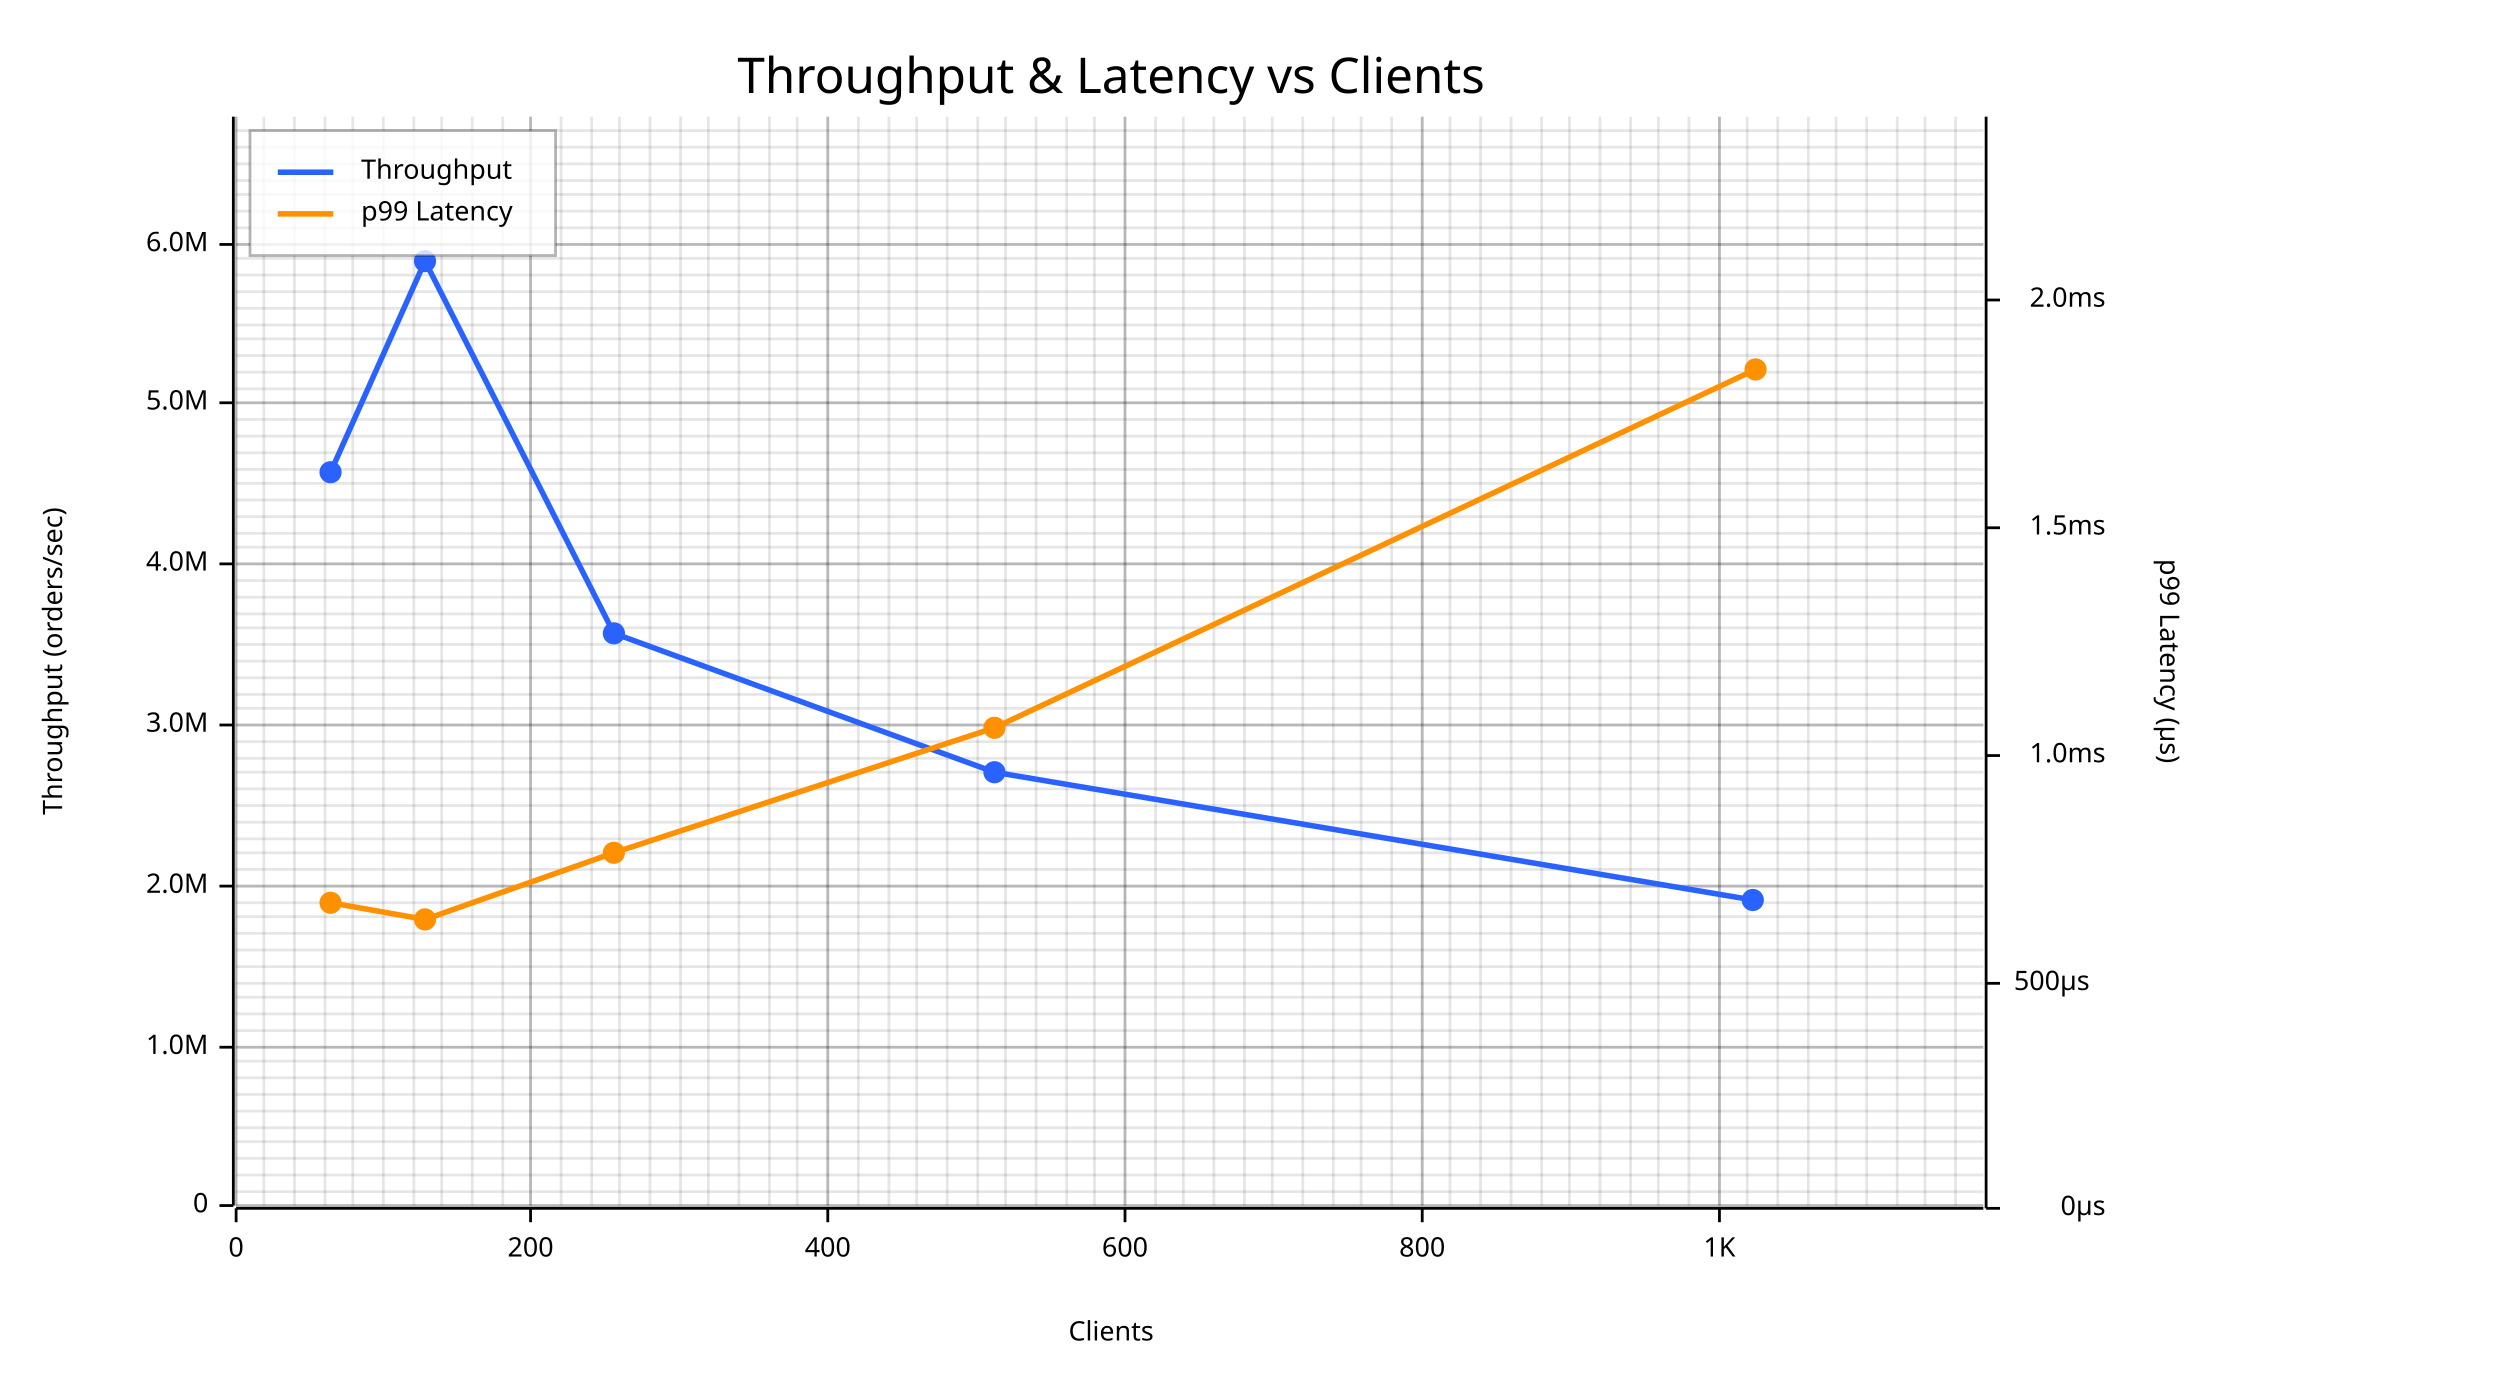
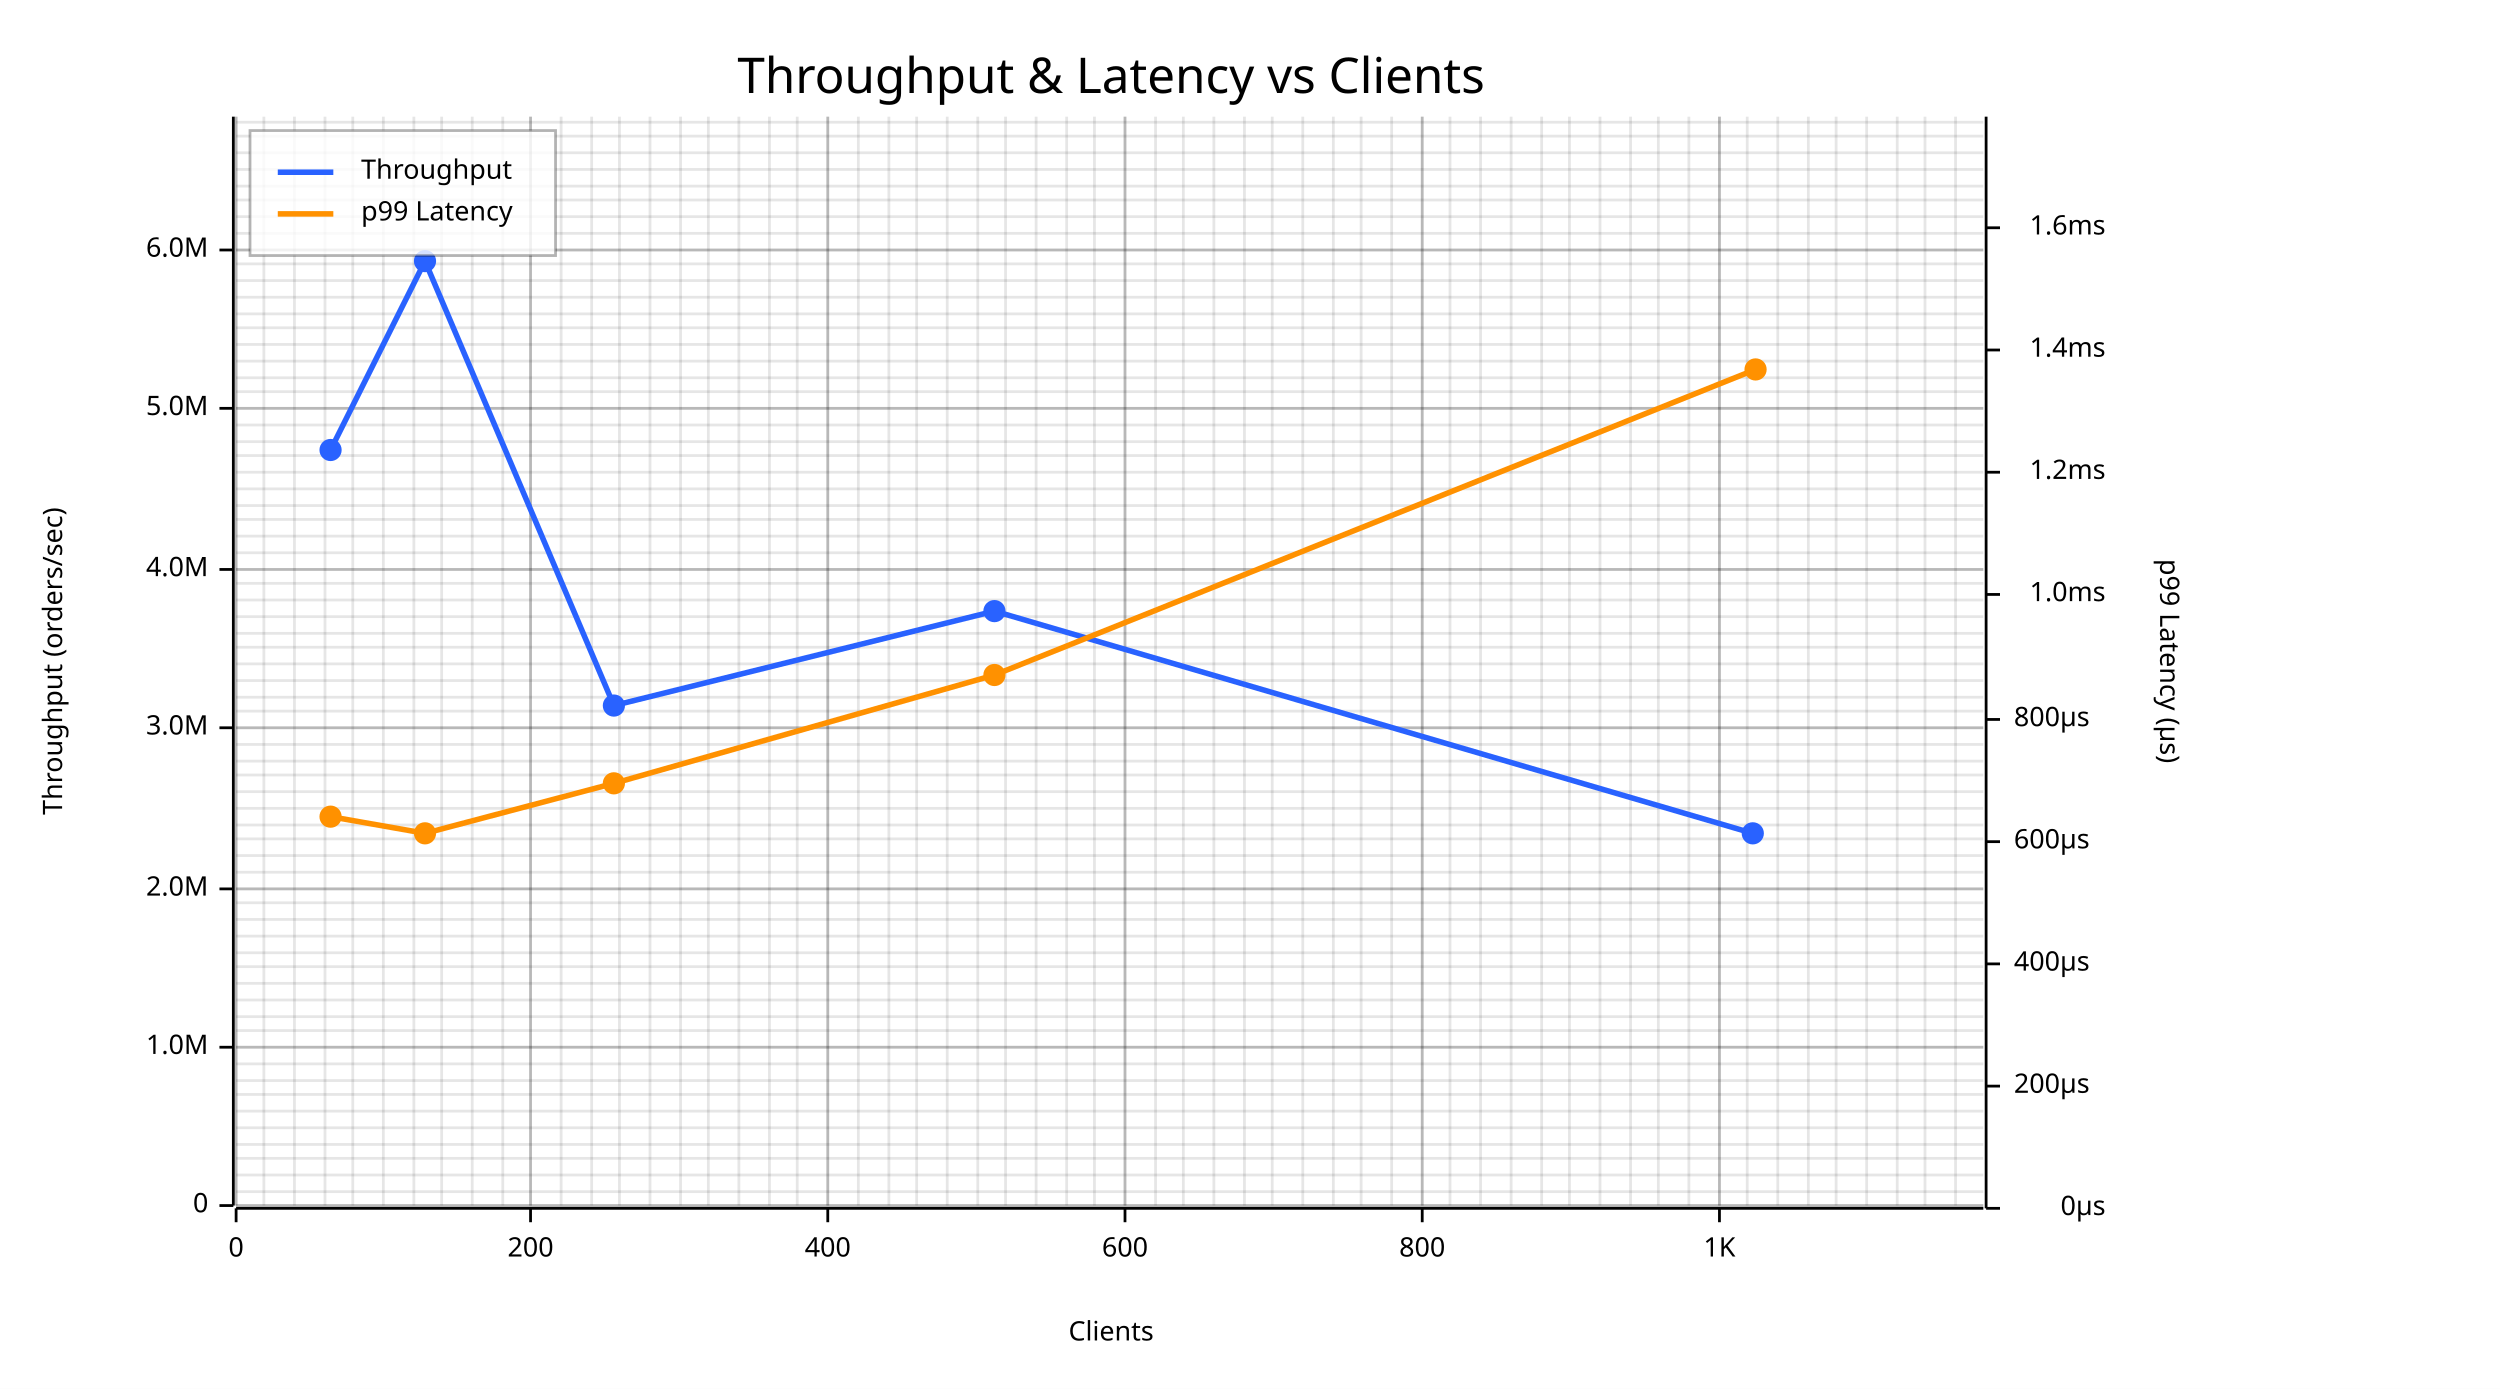
<svg xmlns="http://www.w3.org/2000/svg" width="900" height="500" viewBox="0 0 900 500">
  <rect x="0" y="0" width="900" height="500" opacity="1" fill="#FFFFFF" stroke="none" />
  <text x="400" y="20" dy="0.76em" text-anchor="middle" font-family="sans-serif" font-size="17.742" opacity="1" fill="#000000">
Throughput &amp; Latency vs Clients
</text>
  <line opacity="0.1" stroke="#000000" stroke-width="1" x1="85" y1="434" x2="85" y2="42" />
  <line opacity="0.1" stroke="#000000" stroke-width="1" x1="95" y1="434" x2="95" y2="42" />
  <line opacity="0.1" stroke="#000000" stroke-width="1" x1="106" y1="434" x2="106" y2="42" />
  <line opacity="0.1" stroke="#000000" stroke-width="1" x1="117" y1="434" x2="117" y2="42" />
  <line opacity="0.1" stroke="#000000" stroke-width="1" x1="127" y1="434" x2="127" y2="42" />
  <line opacity="0.1" stroke="#000000" stroke-width="1" x1="138" y1="434" x2="138" y2="42" />
  <line opacity="0.1" stroke="#000000" stroke-width="1" x1="149" y1="434" x2="149" y2="42" />
  <line opacity="0.1" stroke="#000000" stroke-width="1" x1="159" y1="434" x2="159" y2="42" />
  <line opacity="0.1" stroke="#000000" stroke-width="1" x1="170" y1="434" x2="170" y2="42" />
  <line opacity="0.1" stroke="#000000" stroke-width="1" x1="181" y1="434" x2="181" y2="42" />
  <line opacity="0.1" stroke="#000000" stroke-width="1" x1="191" y1="434" x2="191" y2="42" />
  <line opacity="0.1" stroke="#000000" stroke-width="1" x1="202" y1="434" x2="202" y2="42" />
  <line opacity="0.1" stroke="#000000" stroke-width="1" x1="213" y1="434" x2="213" y2="42" />
  <line opacity="0.1" stroke="#000000" stroke-width="1" x1="223" y1="434" x2="223" y2="42" />
  <line opacity="0.1" stroke="#000000" stroke-width="1" x1="234" y1="434" x2="234" y2="42" />
  <line opacity="0.1" stroke="#000000" stroke-width="1" x1="245" y1="434" x2="245" y2="42" />
  <line opacity="0.1" stroke="#000000" stroke-width="1" x1="255" y1="434" x2="255" y2="42" />
  <line opacity="0.1" stroke="#000000" stroke-width="1" x1="266" y1="434" x2="266" y2="42" />
  <line opacity="0.1" stroke="#000000" stroke-width="1" x1="277" y1="434" x2="277" y2="42" />
  <line opacity="0.1" stroke="#000000" stroke-width="1" x1="287" y1="434" x2="287" y2="42" />
  <line opacity="0.1" stroke="#000000" stroke-width="1" x1="298" y1="434" x2="298" y2="42" />
  <line opacity="0.1" stroke="#000000" stroke-width="1" x1="309" y1="434" x2="309" y2="42" />
  <line opacity="0.1" stroke="#000000" stroke-width="1" x1="320" y1="434" x2="320" y2="42" />
  <line opacity="0.1" stroke="#000000" stroke-width="1" x1="330" y1="434" x2="330" y2="42" />
  <line opacity="0.1" stroke="#000000" stroke-width="1" x1="341" y1="434" x2="341" y2="42" />
  <line opacity="0.1" stroke="#000000" stroke-width="1" x1="352" y1="434" x2="352" y2="42" />
  <line opacity="0.1" stroke="#000000" stroke-width="1" x1="362" y1="434" x2="362" y2="42" />
  <line opacity="0.1" stroke="#000000" stroke-width="1" x1="373" y1="434" x2="373" y2="42" />
  <line opacity="0.1" stroke="#000000" stroke-width="1" x1="384" y1="434" x2="384" y2="42" />
  <line opacity="0.1" stroke="#000000" stroke-width="1" x1="394" y1="434" x2="394" y2="42" />
  <line opacity="0.1" stroke="#000000" stroke-width="1" x1="405" y1="434" x2="405" y2="42" />
  <line opacity="0.1" stroke="#000000" stroke-width="1" x1="416" y1="434" x2="416" y2="42" />
  <line opacity="0.1" stroke="#000000" stroke-width="1" x1="426" y1="434" x2="426" y2="42" />
  <line opacity="0.1" stroke="#000000" stroke-width="1" x1="437" y1="434" x2="437" y2="42" />
  <line opacity="0.1" stroke="#000000" stroke-width="1" x1="448" y1="434" x2="448" y2="42" />
  <line opacity="0.1" stroke="#000000" stroke-width="1" x1="458" y1="434" x2="458" y2="42" />
  <line opacity="0.1" stroke="#000000" stroke-width="1" x1="469" y1="434" x2="469" y2="42" />
  <line opacity="0.1" stroke="#000000" stroke-width="1" x1="480" y1="434" x2="480" y2="42" />
  <line opacity="0.1" stroke="#000000" stroke-width="1" x1="490" y1="434" x2="490" y2="42" />
  <line opacity="0.1" stroke="#000000" stroke-width="1" x1="501" y1="434" x2="501" y2="42" />
  <line opacity="0.1" stroke="#000000" stroke-width="1" x1="512" y1="434" x2="512" y2="42" />
  <line opacity="0.1" stroke="#000000" stroke-width="1" x1="522" y1="434" x2="522" y2="42" />
  <line opacity="0.1" stroke="#000000" stroke-width="1" x1="533" y1="434" x2="533" y2="42" />
  <line opacity="0.1" stroke="#000000" stroke-width="1" x1="544" y1="434" x2="544" y2="42" />
  <line opacity="0.1" stroke="#000000" stroke-width="1" x1="555" y1="434" x2="555" y2="42" />
  <line opacity="0.1" stroke="#000000" stroke-width="1" x1="565" y1="434" x2="565" y2="42" />
  <line opacity="0.1" stroke="#000000" stroke-width="1" x1="576" y1="434" x2="576" y2="42" />
  <line opacity="0.1" stroke="#000000" stroke-width="1" x1="587" y1="434" x2="587" y2="42" />
  <line opacity="0.1" stroke="#000000" stroke-width="1" x1="597" y1="434" x2="597" y2="42" />
  <line opacity="0.1" stroke="#000000" stroke-width="1" x1="608" y1="434" x2="608" y2="42" />
  <line opacity="0.1" stroke="#000000" stroke-width="1" x1="619" y1="434" x2="619" y2="42" />
  <line opacity="0.1" stroke="#000000" stroke-width="1" x1="629" y1="434" x2="629" y2="42" />
  <line opacity="0.1" stroke="#000000" stroke-width="1" x1="640" y1="434" x2="640" y2="42" />
  <line opacity="0.1" stroke="#000000" stroke-width="1" x1="651" y1="434" x2="651" y2="42" />
  <line opacity="0.1" stroke="#000000" stroke-width="1" x1="661" y1="434" x2="661" y2="42" />
  <line opacity="0.1" stroke="#000000" stroke-width="1" x1="672" y1="434" x2="672" y2="42" />
  <line opacity="0.1" stroke="#000000" stroke-width="1" x1="683" y1="434" x2="683" y2="42" />
  <line opacity="0.1" stroke="#000000" stroke-width="1" x1="693" y1="434" x2="693" y2="42" />
  <line opacity="0.1" stroke="#000000" stroke-width="1" x1="704" y1="434" x2="704" y2="42" />
  <line opacity="0.1" stroke="#000000" stroke-width="1" x1="85" y1="434" x2="714" y2="434" />
  <line opacity="0.1" stroke="#000000" stroke-width="1" x1="85" y1="429" x2="714" y2="429" />
  <line opacity="0.1" stroke="#000000" stroke-width="1" x1="85" y1="423" x2="714" y2="423" />
  <line opacity="0.1" stroke="#000000" stroke-width="1" x1="85" y1="417" x2="714" y2="417" />
-   <line opacity="0.1" stroke="#000000" stroke-width="1" x1="85" y1="411" x2="714" y2="411" />
+   <line opacity="0.1" stroke="#000000" stroke-width="1" x1="85" y1="412" x2="714" y2="412" />
  <line opacity="0.1" stroke="#000000" stroke-width="1" x1="85" y1="406" x2="714" y2="406" />
  <line opacity="0.1" stroke="#000000" stroke-width="1" x1="85" y1="400" x2="714" y2="400" />
  <line opacity="0.1" stroke="#000000" stroke-width="1" x1="85" y1="394" x2="714" y2="394" />
-   <line opacity="0.1" stroke="#000000" stroke-width="1" x1="85" y1="388" x2="714" y2="388" />
-   <line opacity="0.1" stroke="#000000" stroke-width="1" x1="85" y1="382" x2="714" y2="382" />
+   <line opacity="0.1" stroke="#000000" stroke-width="1" x1="85" y1="389" x2="714" y2="389" />
+   <line opacity="0.1" stroke="#000000" stroke-width="1" x1="85" y1="383" x2="714" y2="383" />
  <line opacity="0.1" stroke="#000000" stroke-width="1" x1="85" y1="377" x2="714" y2="377" />
  <line opacity="0.1" stroke="#000000" stroke-width="1" x1="85" y1="371" x2="714" y2="371" />
-   <line opacity="0.1" stroke="#000000" stroke-width="1" x1="85" y1="365" x2="714" y2="365" />
-   <line opacity="0.1" stroke="#000000" stroke-width="1" x1="85" y1="359" x2="714" y2="359" />
+   <line opacity="0.1" stroke="#000000" stroke-width="1" x1="85" y1="366" x2="714" y2="366" />
+   <line opacity="0.1" stroke="#000000" stroke-width="1" x1="85" y1="360" x2="714" y2="360" />
  <line opacity="0.1" stroke="#000000" stroke-width="1" x1="85" y1="354" x2="714" y2="354" />
  <line opacity="0.1" stroke="#000000" stroke-width="1" x1="85" y1="348" x2="714" y2="348" />
-   <line opacity="0.1" stroke="#000000" stroke-width="1" x1="85" y1="342" x2="714" y2="342" />
-   <line opacity="0.1" stroke="#000000" stroke-width="1" x1="85" y1="336" x2="714" y2="336" />
-   <line opacity="0.1" stroke="#000000" stroke-width="1" x1="85" y1="330" x2="714" y2="330" />
+   <line opacity="0.1" stroke="#000000" stroke-width="1" x1="85" y1="343" x2="714" y2="343" />
+   <line opacity="0.1" stroke="#000000" stroke-width="1" x1="85" y1="337" x2="714" y2="337" />
+   <line opacity="0.1" stroke="#000000" stroke-width="1" x1="85" y1="331" x2="714" y2="331" />
  <line opacity="0.1" stroke="#000000" stroke-width="1" x1="85" y1="325" x2="714" y2="325" />
-   <line opacity="0.1" stroke="#000000" stroke-width="1" x1="85" y1="319" x2="714" y2="319" />
-   <line opacity="0.1" stroke="#000000" stroke-width="1" x1="85" y1="313" x2="714" y2="313" />
-   <line opacity="0.1" stroke="#000000" stroke-width="1" x1="85" y1="307" x2="714" y2="307" />
+   <line opacity="0.1" stroke="#000000" stroke-width="1" x1="85" y1="320" x2="714" y2="320" />
+   <line opacity="0.1" stroke="#000000" stroke-width="1" x1="85" y1="314" x2="714" y2="314" />
+   <line opacity="0.1" stroke="#000000" stroke-width="1" x1="85" y1="308" x2="714" y2="308" />
  <line opacity="0.1" stroke="#000000" stroke-width="1" x1="85" y1="302" x2="714" y2="302" />
-   <line opacity="0.1" stroke="#000000" stroke-width="1" x1="85" y1="296" x2="714" y2="296" />
-   <line opacity="0.1" stroke="#000000" stroke-width="1" x1="85" y1="290" x2="714" y2="290" />
-   <line opacity="0.1" stroke="#000000" stroke-width="1" x1="85" y1="284" x2="714" y2="284" />
-   <line opacity="0.1" stroke="#000000" stroke-width="1" x1="85" y1="278" x2="714" y2="278" />
-   <line opacity="0.1" stroke="#000000" stroke-width="1" x1="85" y1="273" x2="714" y2="273" />
-   <line opacity="0.1" stroke="#000000" stroke-width="1" x1="85" y1="267" x2="714" y2="267" />
-   <line opacity="0.1" stroke="#000000" stroke-width="1" x1="85" y1="261" x2="714" y2="261" />
-   <line opacity="0.1" stroke="#000000" stroke-width="1" x1="85" y1="255" x2="714" y2="255" />
-   <line opacity="0.1" stroke="#000000" stroke-width="1" x1="85" y1="250" x2="714" y2="250" />
-   <line opacity="0.1" stroke="#000000" stroke-width="1" x1="85" y1="244" x2="714" y2="244" />
-   <line opacity="0.1" stroke="#000000" stroke-width="1" x1="85" y1="238" x2="714" y2="238" />
-   <line opacity="0.1" stroke="#000000" stroke-width="1" x1="85" y1="232" x2="714" y2="232" />
-   <line opacity="0.1" stroke="#000000" stroke-width="1" x1="85" y1="226" x2="714" y2="226" />
-   <line opacity="0.1" stroke="#000000" stroke-width="1" x1="85" y1="221" x2="714" y2="221" />
-   <line opacity="0.1" stroke="#000000" stroke-width="1" x1="85" y1="215" x2="714" y2="215" />
-   <line opacity="0.1" stroke="#000000" stroke-width="1" x1="85" y1="209" x2="714" y2="209" />
-   <line opacity="0.1" stroke="#000000" stroke-width="1" x1="85" y1="203" x2="714" y2="203" />
-   <line opacity="0.1" stroke="#000000" stroke-width="1" x1="85" y1="197" x2="714" y2="197" />
-   <line opacity="0.1" stroke="#000000" stroke-width="1" x1="85" y1="192" x2="714" y2="192" />
-   <line opacity="0.1" stroke="#000000" stroke-width="1" x1="85" y1="186" x2="714" y2="186" />
-   <line opacity="0.1" stroke="#000000" stroke-width="1" x1="85" y1="180" x2="714" y2="180" />
-   <line opacity="0.1" stroke="#000000" stroke-width="1" x1="85" y1="174" x2="714" y2="174" />
-   <line opacity="0.1" stroke="#000000" stroke-width="1" x1="85" y1="169" x2="714" y2="169" />
-   <line opacity="0.1" stroke="#000000" stroke-width="1" x1="85" y1="163" x2="714" y2="163" />
-   <line opacity="0.1" stroke="#000000" stroke-width="1" x1="85" y1="157" x2="714" y2="157" />
-   <line opacity="0.1" stroke="#000000" stroke-width="1" x1="85" y1="151" x2="714" y2="151" />
-   <line opacity="0.1" stroke="#000000" stroke-width="1" x1="85" y1="145" x2="714" y2="145" />
-   <line opacity="0.1" stroke="#000000" stroke-width="1" x1="85" y1="140" x2="714" y2="140" />
-   <line opacity="0.1" stroke="#000000" stroke-width="1" x1="85" y1="134" x2="714" y2="134" />
-   <line opacity="0.1" stroke="#000000" stroke-width="1" x1="85" y1="128" x2="714" y2="128" />
-   <line opacity="0.1" stroke="#000000" stroke-width="1" x1="85" y1="122" x2="714" y2="122" />
-   <line opacity="0.1" stroke="#000000" stroke-width="1" x1="85" y1="117" x2="714" y2="117" />
-   <line opacity="0.1" stroke="#000000" stroke-width="1" x1="85" y1="111" x2="714" y2="111" />
-   <line opacity="0.1" stroke="#000000" stroke-width="1" x1="85" y1="105" x2="714" y2="105" />
-   <line opacity="0.1" stroke="#000000" stroke-width="1" x1="85" y1="99" x2="714" y2="99" />
-   <line opacity="0.1" stroke="#000000" stroke-width="1" x1="85" y1="93" x2="714" y2="93" />
-   <line opacity="0.1" stroke="#000000" stroke-width="1" x1="85" y1="88" x2="714" y2="88" />
-   <line opacity="0.1" stroke="#000000" stroke-width="1" x1="85" y1="82" x2="714" y2="82" />
-   <line opacity="0.1" stroke="#000000" stroke-width="1" x1="85" y1="76" x2="714" y2="76" />
-   <line opacity="0.1" stroke="#000000" stroke-width="1" x1="85" y1="70" x2="714" y2="70" />
-   <line opacity="0.1" stroke="#000000" stroke-width="1" x1="85" y1="65" x2="714" y2="65" />
-   <line opacity="0.1" stroke="#000000" stroke-width="1" x1="85" y1="59" x2="714" y2="59" />
-   <line opacity="0.1" stroke="#000000" stroke-width="1" x1="85" y1="53" x2="714" y2="53" />
-   <line opacity="0.1" stroke="#000000" stroke-width="1" x1="85" y1="47" x2="714" y2="47" />
+   <line opacity="0.1" stroke="#000000" stroke-width="1" x1="85" y1="297" x2="714" y2="297" />
+   <line opacity="0.1" stroke="#000000" stroke-width="1" x1="85" y1="291" x2="714" y2="291" />
+   <line opacity="0.1" stroke="#000000" stroke-width="1" x1="85" y1="285" x2="714" y2="285" />
+   <line opacity="0.1" stroke="#000000" stroke-width="1" x1="85" y1="279" x2="714" y2="279" />
+   <line opacity="0.1" stroke="#000000" stroke-width="1" x1="85" y1="274" x2="714" y2="274" />
+   <line opacity="0.1" stroke="#000000" stroke-width="1" x1="85" y1="268" x2="714" y2="268" />
+   <line opacity="0.1" stroke="#000000" stroke-width="1" x1="85" y1="262" x2="714" y2="262" />
+   <line opacity="0.1" stroke="#000000" stroke-width="1" x1="85" y1="256" x2="714" y2="256" />
+   <line opacity="0.1" stroke="#000000" stroke-width="1" x1="85" y1="251" x2="714" y2="251" />
+   <line opacity="0.1" stroke="#000000" stroke-width="1" x1="85" y1="245" x2="714" y2="245" />
+   <line opacity="0.1" stroke="#000000" stroke-width="1" x1="85" y1="239" x2="714" y2="239" />
+   <line opacity="0.1" stroke="#000000" stroke-width="1" x1="85" y1="233" x2="714" y2="233" />
+   <line opacity="0.1" stroke="#000000" stroke-width="1" x1="85" y1="228" x2="714" y2="228" />
+   <line opacity="0.1" stroke="#000000" stroke-width="1" x1="85" y1="222" x2="714" y2="222" />
+   <line opacity="0.1" stroke="#000000" stroke-width="1" x1="85" y1="216" x2="714" y2="216" />
+   <line opacity="0.1" stroke="#000000" stroke-width="1" x1="85" y1="210" x2="714" y2="210" />
+   <line opacity="0.1" stroke="#000000" stroke-width="1" x1="85" y1="205" x2="714" y2="205" />
+   <line opacity="0.1" stroke="#000000" stroke-width="1" x1="85" y1="199" x2="714" y2="199" />
+   <line opacity="0.1" stroke="#000000" stroke-width="1" x1="85" y1="193" x2="714" y2="193" />
+   <line opacity="0.1" stroke="#000000" stroke-width="1" x1="85" y1="187" x2="714" y2="187" />
+   <line opacity="0.1" stroke="#000000" stroke-width="1" x1="85" y1="182" x2="714" y2="182" />
+   <line opacity="0.1" stroke="#000000" stroke-width="1" x1="85" y1="176" x2="714" y2="176" />
+   <line opacity="0.1" stroke="#000000" stroke-width="1" x1="85" y1="170" x2="714" y2="170" />
+   <line opacity="0.1" stroke="#000000" stroke-width="1" x1="85" y1="164" x2="714" y2="164" />
+   <line opacity="0.1" stroke="#000000" stroke-width="1" x1="85" y1="159" x2="714" y2="159" />
+   <line opacity="0.1" stroke="#000000" stroke-width="1" x1="85" y1="153" x2="714" y2="153" />
+   <line opacity="0.1" stroke="#000000" stroke-width="1" x1="85" y1="147" x2="714" y2="147" />
+   <line opacity="0.1" stroke="#000000" stroke-width="1" x1="85" y1="141" x2="714" y2="141" />
+   <line opacity="0.1" stroke="#000000" stroke-width="1" x1="85" y1="136" x2="714" y2="136" />
+   <line opacity="0.1" stroke="#000000" stroke-width="1" x1="85" y1="130" x2="714" y2="130" />
+   <line opacity="0.1" stroke="#000000" stroke-width="1" x1="85" y1="124" x2="714" y2="124" />
+   <line opacity="0.1" stroke="#000000" stroke-width="1" x1="85" y1="118" x2="714" y2="118" />
+   <line opacity="0.1" stroke="#000000" stroke-width="1" x1="85" y1="113" x2="714" y2="113" />
+   <line opacity="0.1" stroke="#000000" stroke-width="1" x1="85" y1="107" x2="714" y2="107" />
+   <line opacity="0.1" stroke="#000000" stroke-width="1" x1="85" y1="101" x2="714" y2="101" />
+   <line opacity="0.1" stroke="#000000" stroke-width="1" x1="85" y1="95" x2="714" y2="95" />
+   <line opacity="0.1" stroke="#000000" stroke-width="1" x1="85" y1="90" x2="714" y2="90" />
+   <line opacity="0.1" stroke="#000000" stroke-width="1" x1="85" y1="84" x2="714" y2="84" />
+   <line opacity="0.1" stroke="#000000" stroke-width="1" x1="85" y1="78" x2="714" y2="78" />
+   <line opacity="0.1" stroke="#000000" stroke-width="1" x1="85" y1="72" x2="714" y2="72" />
+   <line opacity="0.1" stroke="#000000" stroke-width="1" x1="85" y1="67" x2="714" y2="67" />
+   <line opacity="0.1" stroke="#000000" stroke-width="1" x1="85" y1="61" x2="714" y2="61" />
+   <line opacity="0.1" stroke="#000000" stroke-width="1" x1="85" y1="55" x2="714" y2="55" />
+   <line opacity="0.1" stroke="#000000" stroke-width="1" x1="85" y1="49" x2="714" y2="49" />
+   <line opacity="0.1" stroke="#000000" stroke-width="1" x1="85" y1="44" x2="714" y2="44" />
  <text x="15" y="238" dy="0.76em" text-anchor="middle" font-family="sans-serif" font-size="9.677" opacity="1" fill="#000000" transform="rotate(270, 15, 238)">
Throughput (orders/sec)
</text>
  <text x="400" y="485" dy="-0.5ex" text-anchor="middle" font-family="sans-serif" font-size="9.677" opacity="1" fill="#000000">
Clients
</text>
  <line opacity="0.2" stroke="#000000" stroke-width="1" x1="85" y1="434" x2="85" y2="42" />
  <line opacity="0.2" stroke="#000000" stroke-width="1" x1="191" y1="434" x2="191" y2="42" />
  <line opacity="0.2" stroke="#000000" stroke-width="1" x1="298" y1="434" x2="298" y2="42" />
  <line opacity="0.2" stroke="#000000" stroke-width="1" x1="405" y1="434" x2="405" y2="42" />
  <line opacity="0.2" stroke="#000000" stroke-width="1" x1="512" y1="434" x2="512" y2="42" />
  <line opacity="0.2" stroke="#000000" stroke-width="1" x1="619" y1="434" x2="619" y2="42" />
  <line opacity="0.2" stroke="#000000" stroke-width="1" x1="85" y1="434" x2="714" y2="434" />
  <line opacity="0.2" stroke="#000000" stroke-width="1" x1="85" y1="377" x2="714" y2="377" />
-   <line opacity="0.2" stroke="#000000" stroke-width="1" x1="85" y1="319" x2="714" y2="319" />
-   <line opacity="0.2" stroke="#000000" stroke-width="1" x1="85" y1="261" x2="714" y2="261" />
-   <line opacity="0.2" stroke="#000000" stroke-width="1" x1="85" y1="203" x2="714" y2="203" />
-   <line opacity="0.2" stroke="#000000" stroke-width="1" x1="85" y1="145" x2="714" y2="145" />
-   <line opacity="0.2" stroke="#000000" stroke-width="1" x1="85" y1="88" x2="714" y2="88" />
+   <line opacity="0.2" stroke="#000000" stroke-width="1" x1="85" y1="320" x2="714" y2="320" />
+   <line opacity="0.2" stroke="#000000" stroke-width="1" x1="85" y1="262" x2="714" y2="262" />
+   <line opacity="0.2" stroke="#000000" stroke-width="1" x1="85" y1="205" x2="714" y2="205" />
+   <line opacity="0.2" stroke="#000000" stroke-width="1" x1="85" y1="147" x2="714" y2="147" />
+   <line opacity="0.2" stroke="#000000" stroke-width="1" x1="85" y1="90" x2="714" y2="90" />
  <polyline fill="none" opacity="1" stroke="#000000" stroke-width="1" points="84,42 84,434 " />
  <text x="75" y="434" dy="0.5ex" text-anchor="end" font-family="sans-serif" font-size="9.677" opacity="1" fill="#000000">
0
</text>
  <polyline fill="none" opacity="1" stroke="#000000" stroke-width="1" points="79,434 84,434 " />
  <text x="75" y="377" dy="0.5ex" text-anchor="end" font-family="sans-serif" font-size="9.677" opacity="1" fill="#000000">
1.0M
</text>
  <polyline fill="none" opacity="1" stroke="#000000" stroke-width="1" points="79,377 84,377 " />
-   <text x="75" y="319" dy="0.5ex" text-anchor="end" font-family="sans-serif" font-size="9.677" opacity="1" fill="#000000">
+   <text x="75" y="320" dy="0.5ex" text-anchor="end" font-family="sans-serif" font-size="9.677" opacity="1" fill="#000000">
2.0M
</text>
-   <polyline fill="none" opacity="1" stroke="#000000" stroke-width="1" points="79,319 84,319 " />
-   <text x="75" y="261" dy="0.5ex" text-anchor="end" font-family="sans-serif" font-size="9.677" opacity="1" fill="#000000">
+   <polyline fill="none" opacity="1" stroke="#000000" stroke-width="1" points="79,320 84,320 " />
+   <text x="75" y="262" dy="0.5ex" text-anchor="end" font-family="sans-serif" font-size="9.677" opacity="1" fill="#000000">
3.0M
</text>
-   <polyline fill="none" opacity="1" stroke="#000000" stroke-width="1" points="79,261 84,261 " />
-   <text x="75" y="203" dy="0.5ex" text-anchor="end" font-family="sans-serif" font-size="9.677" opacity="1" fill="#000000">
+   <polyline fill="none" opacity="1" stroke="#000000" stroke-width="1" points="79,262 84,262 " />
+   <text x="75" y="205" dy="0.5ex" text-anchor="end" font-family="sans-serif" font-size="9.677" opacity="1" fill="#000000">
4.0M
</text>
-   <polyline fill="none" opacity="1" stroke="#000000" stroke-width="1" points="79,203 84,203 " />
-   <text x="75" y="145" dy="0.5ex" text-anchor="end" font-family="sans-serif" font-size="9.677" opacity="1" fill="#000000">
+   <polyline fill="none" opacity="1" stroke="#000000" stroke-width="1" points="79,205 84,205 " />
+   <text x="75" y="147" dy="0.5ex" text-anchor="end" font-family="sans-serif" font-size="9.677" opacity="1" fill="#000000">
5.0M
</text>
-   <polyline fill="none" opacity="1" stroke="#000000" stroke-width="1" points="79,145 84,145 " />
-   <text x="75" y="88" dy="0.5ex" text-anchor="end" font-family="sans-serif" font-size="9.677" opacity="1" fill="#000000">
+   <polyline fill="none" opacity="1" stroke="#000000" stroke-width="1" points="79,147 84,147 " />
+   <text x="75" y="90" dy="0.5ex" text-anchor="end" font-family="sans-serif" font-size="9.677" opacity="1" fill="#000000">
6.0M
</text>
-   <polyline fill="none" opacity="1" stroke="#000000" stroke-width="1" points="79,88 84,88 " />
+   <polyline fill="none" opacity="1" stroke="#000000" stroke-width="1" points="79,90 84,90 " />
  <polyline fill="none" opacity="1" stroke="#000000" stroke-width="1" points="85,435 714,435 " />
  <text x="85" y="445" dy="0.76em" text-anchor="middle" font-family="sans-serif" font-size="9.677" opacity="1" fill="#000000">
0
</text>
  <polyline fill="none" opacity="1" stroke="#000000" stroke-width="1" points="85,435 85,440 " />
  <text x="191" y="445" dy="0.76em" text-anchor="middle" font-family="sans-serif" font-size="9.677" opacity="1" fill="#000000">
200
</text>
  <polyline fill="none" opacity="1" stroke="#000000" stroke-width="1" points="191,435 191,440 " />
  <text x="298" y="445" dy="0.76em" text-anchor="middle" font-family="sans-serif" font-size="9.677" opacity="1" fill="#000000">
400
</text>
  <polyline fill="none" opacity="1" stroke="#000000" stroke-width="1" points="298,435 298,440 " />
  <text x="405" y="445" dy="0.76em" text-anchor="middle" font-family="sans-serif" font-size="9.677" opacity="1" fill="#000000">
600
</text>
  <polyline fill="none" opacity="1" stroke="#000000" stroke-width="1" points="405,435 405,440 " />
  <text x="512" y="445" dy="0.76em" text-anchor="middle" font-family="sans-serif" font-size="9.677" opacity="1" fill="#000000">
800
</text>
  <polyline fill="none" opacity="1" stroke="#000000" stroke-width="1" points="512,435 512,440 " />
  <text x="619" y="445" dy="0.76em" text-anchor="middle" font-family="sans-serif" font-size="9.677" opacity="1" fill="#000000">
1K
</text>
  <polyline fill="none" opacity="1" stroke="#000000" stroke-width="1" points="619,435 619,440 " />
  <text x="785" y="238" dy="0.76em" text-anchor="middle" font-family="sans-serif" font-size="9.677" opacity="1" fill="#000000" transform="rotate(90, 785, 238)">
p99 Latency (µs)
</text>
  <polyline fill="none" opacity="1" stroke="#000000" stroke-width="1" points="715,42 715,435 " />
  <text x="758" y="435" dy="0.5ex" text-anchor="end" font-family="sans-serif" font-size="9.677" opacity="1" fill="#000000">
0µs
</text>
  <polyline fill="none" opacity="1" stroke="#000000" stroke-width="1" points="715,435 720,435 " />
-   <text x="725" y="354" dy="0.5ex" text-anchor="start" font-family="sans-serif" font-size="9.677" opacity="1" fill="#000000">
- 500µs
- </text>
-   <polyline fill="none" opacity="1" stroke="#000000" stroke-width="1" points="715,354 720,354 " />
-   <text x="758" y="272" dy="0.5ex" text-anchor="end" font-family="sans-serif" font-size="9.677" opacity="1" fill="#000000">
+   <text x="725" y="391" dy="0.5ex" text-anchor="start" font-family="sans-serif" font-size="9.677" opacity="1" fill="#000000">
+ 200µs
+ </text>
+   <polyline fill="none" opacity="1" stroke="#000000" stroke-width="1" points="715,391 720,391 " />
+   <text x="725" y="347" dy="0.5ex" text-anchor="start" font-family="sans-serif" font-size="9.677" opacity="1" fill="#000000">
+ 400µs
+ </text>
+   <polyline fill="none" opacity="1" stroke="#000000" stroke-width="1" points="715,347 720,347 " />
+   <text x="725" y="303" dy="0.5ex" text-anchor="start" font-family="sans-serif" font-size="9.677" opacity="1" fill="#000000">
+ 600µs
+ </text>
+   <polyline fill="none" opacity="1" stroke="#000000" stroke-width="1" points="715,303 720,303 " />
+   <text x="725" y="259" dy="0.5ex" text-anchor="start" font-family="sans-serif" font-size="9.677" opacity="1" fill="#000000">
+ 800µs
+ </text>
+   <polyline fill="none" opacity="1" stroke="#000000" stroke-width="1" points="715,259 720,259 " />
+   <text x="758" y="214" dy="0.5ex" text-anchor="end" font-family="sans-serif" font-size="9.677" opacity="1" fill="#000000">
1.0ms
</text>
-   <polyline fill="none" opacity="1" stroke="#000000" stroke-width="1" points="715,272 720,272 " />
-   <text x="758" y="190" dy="0.5ex" text-anchor="end" font-family="sans-serif" font-size="9.677" opacity="1" fill="#000000">
- 1.5ms
- </text>
-   <polyline fill="none" opacity="1" stroke="#000000" stroke-width="1" points="715,190 720,190 " />
-   <text x="758" y="108" dy="0.5ex" text-anchor="end" font-family="sans-serif" font-size="9.677" opacity="1" fill="#000000">
- 2.0ms
- </text>
-   <polyline fill="none" opacity="1" stroke="#000000" stroke-width="1" points="715,108 720,108 " />
-   <polyline fill="none" opacity="1" stroke="#2962FF" stroke-width="2" points="119,170 153,94 221,228 358,278 631,324 " />
-   <circle cx="119" cy="170" r="4" opacity="1" fill="#2962FF" stroke="none" stroke-width="1" />
+   <polyline fill="none" opacity="1" stroke="#000000" stroke-width="1" points="715,214 720,214 " />
+   <text x="758" y="170" dy="0.5ex" text-anchor="end" font-family="sans-serif" font-size="9.677" opacity="1" fill="#000000">
+ 1.2ms
+ </text>
+   <polyline fill="none" opacity="1" stroke="#000000" stroke-width="1" points="715,170 720,170 " />
+   <text x="758" y="126" dy="0.5ex" text-anchor="end" font-family="sans-serif" font-size="9.677" opacity="1" fill="#000000">
+ 1.4ms
+ </text>
+   <polyline fill="none" opacity="1" stroke="#000000" stroke-width="1" points="715,126 720,126 " />
+   <text x="758" y="82" dy="0.5ex" text-anchor="end" font-family="sans-serif" font-size="9.677" opacity="1" fill="#000000">
+ 1.6ms
+ </text>
+   <polyline fill="none" opacity="1" stroke="#000000" stroke-width="1" points="715,82 720,82 " />
+   <polyline fill="none" opacity="1" stroke="#2962FF" stroke-width="2" points="119,162 153,94 221,254 358,220 631,300 " />
+   <circle cx="119" cy="162" r="4" opacity="1" fill="#2962FF" stroke="none" stroke-width="1" />
  <circle cx="153" cy="94" r="4" opacity="1" fill="#2962FF" stroke="none" stroke-width="1" />
-   <circle cx="221" cy="228" r="4" opacity="1" fill="#2962FF" stroke="none" stroke-width="1" />
-   <circle cx="358" cy="278" r="4" opacity="1" fill="#2962FF" stroke="none" stroke-width="1" />
-   <circle cx="631" cy="324" r="4" opacity="1" fill="#2962FF" stroke="none" stroke-width="1" />
-   <polyline fill="none" opacity="1" stroke="#FF9100" stroke-width="2" points="119,325 153,331 221,307 358,262 632,133 " />
-   <circle cx="119" cy="325" r="4" opacity="1" fill="#FF9100" stroke="none" stroke-width="1" />
-   <circle cx="153" cy="331" r="4" opacity="1" fill="#FF9100" stroke="none" stroke-width="1" />
-   <circle cx="221" cy="307" r="4" opacity="1" fill="#FF9100" stroke="none" stroke-width="1" />
-   <circle cx="358" cy="262" r="4" opacity="1" fill="#FF9100" stroke="none" stroke-width="1" />
+   <circle cx="221" cy="254" r="4" opacity="1" fill="#2962FF" stroke="none" stroke-width="1" />
+   <circle cx="358" cy="220" r="4" opacity="1" fill="#2962FF" stroke="none" stroke-width="1" />
+   <circle cx="631" cy="300" r="4" opacity="1" fill="#2962FF" stroke="none" stroke-width="1" />
+   <polyline fill="none" opacity="1" stroke="#FF9100" stroke-width="2" points="119,294 153,300 221,282 358,243 632,133 " />
+   <circle cx="119" cy="294" r="4" opacity="1" fill="#FF9100" stroke="none" stroke-width="1" />
+   <circle cx="153" cy="300" r="4" opacity="1" fill="#FF9100" stroke="none" stroke-width="1" />
+   <circle cx="221" cy="282" r="4" opacity="1" fill="#FF9100" stroke="none" stroke-width="1" />
+   <circle cx="358" cy="243" r="4" opacity="1" fill="#FF9100" stroke="none" stroke-width="1" />
  <circle cx="632" cy="133" r="4" opacity="1" fill="#FF9100" stroke="none" stroke-width="1" />
  <rect x="90" y="47" width="110" height="45" opacity="0.8" fill="#FFFFFF" stroke="none" />
  <rect x="90" y="47" width="110" height="45" opacity="0.3" fill="none" stroke="#000000" />
  <text x="130" y="57" dy="0.76em" text-anchor="start" font-family="sans-serif" font-size="9.677" opacity="1" fill="#000000">
Throughput
</text>
  <text x="130" y="72" dy="0.76em" text-anchor="start" font-family="sans-serif" font-size="9.677" opacity="1" fill="#000000">
p99 Latency
</text>
  <polyline fill="none" opacity="1" stroke="#2962FF" stroke-width="2" points="100,62 120,62 " />
  <polyline fill="none" opacity="1" stroke="#FF9100" stroke-width="2" points="100,77 120,77 " />
</svg>
